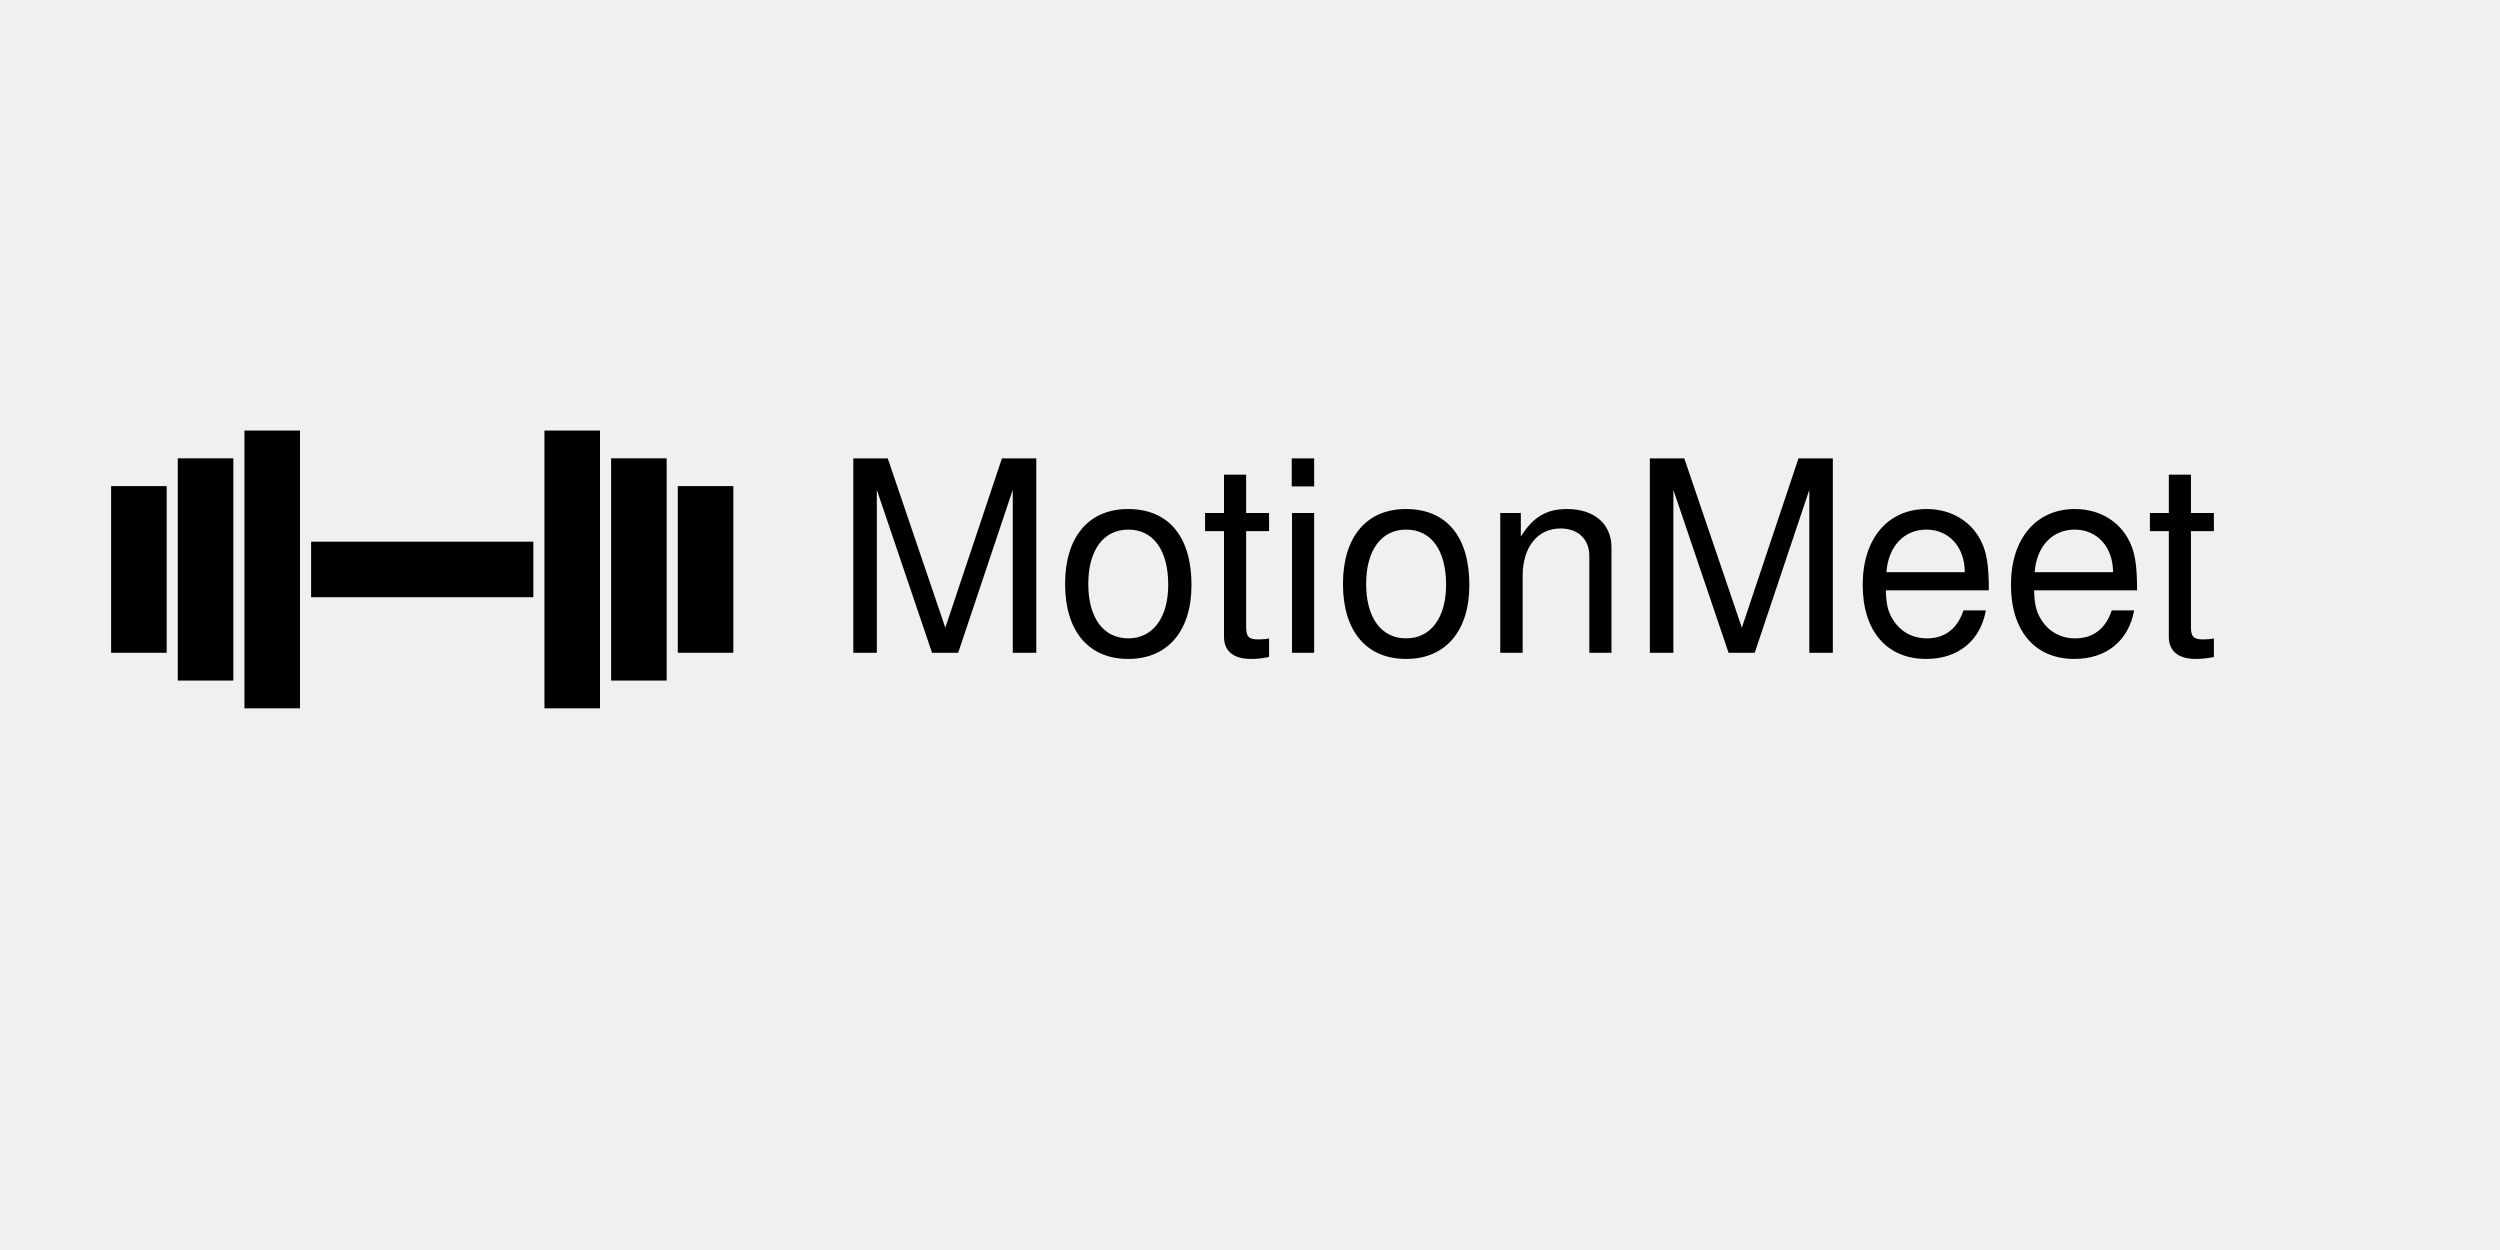
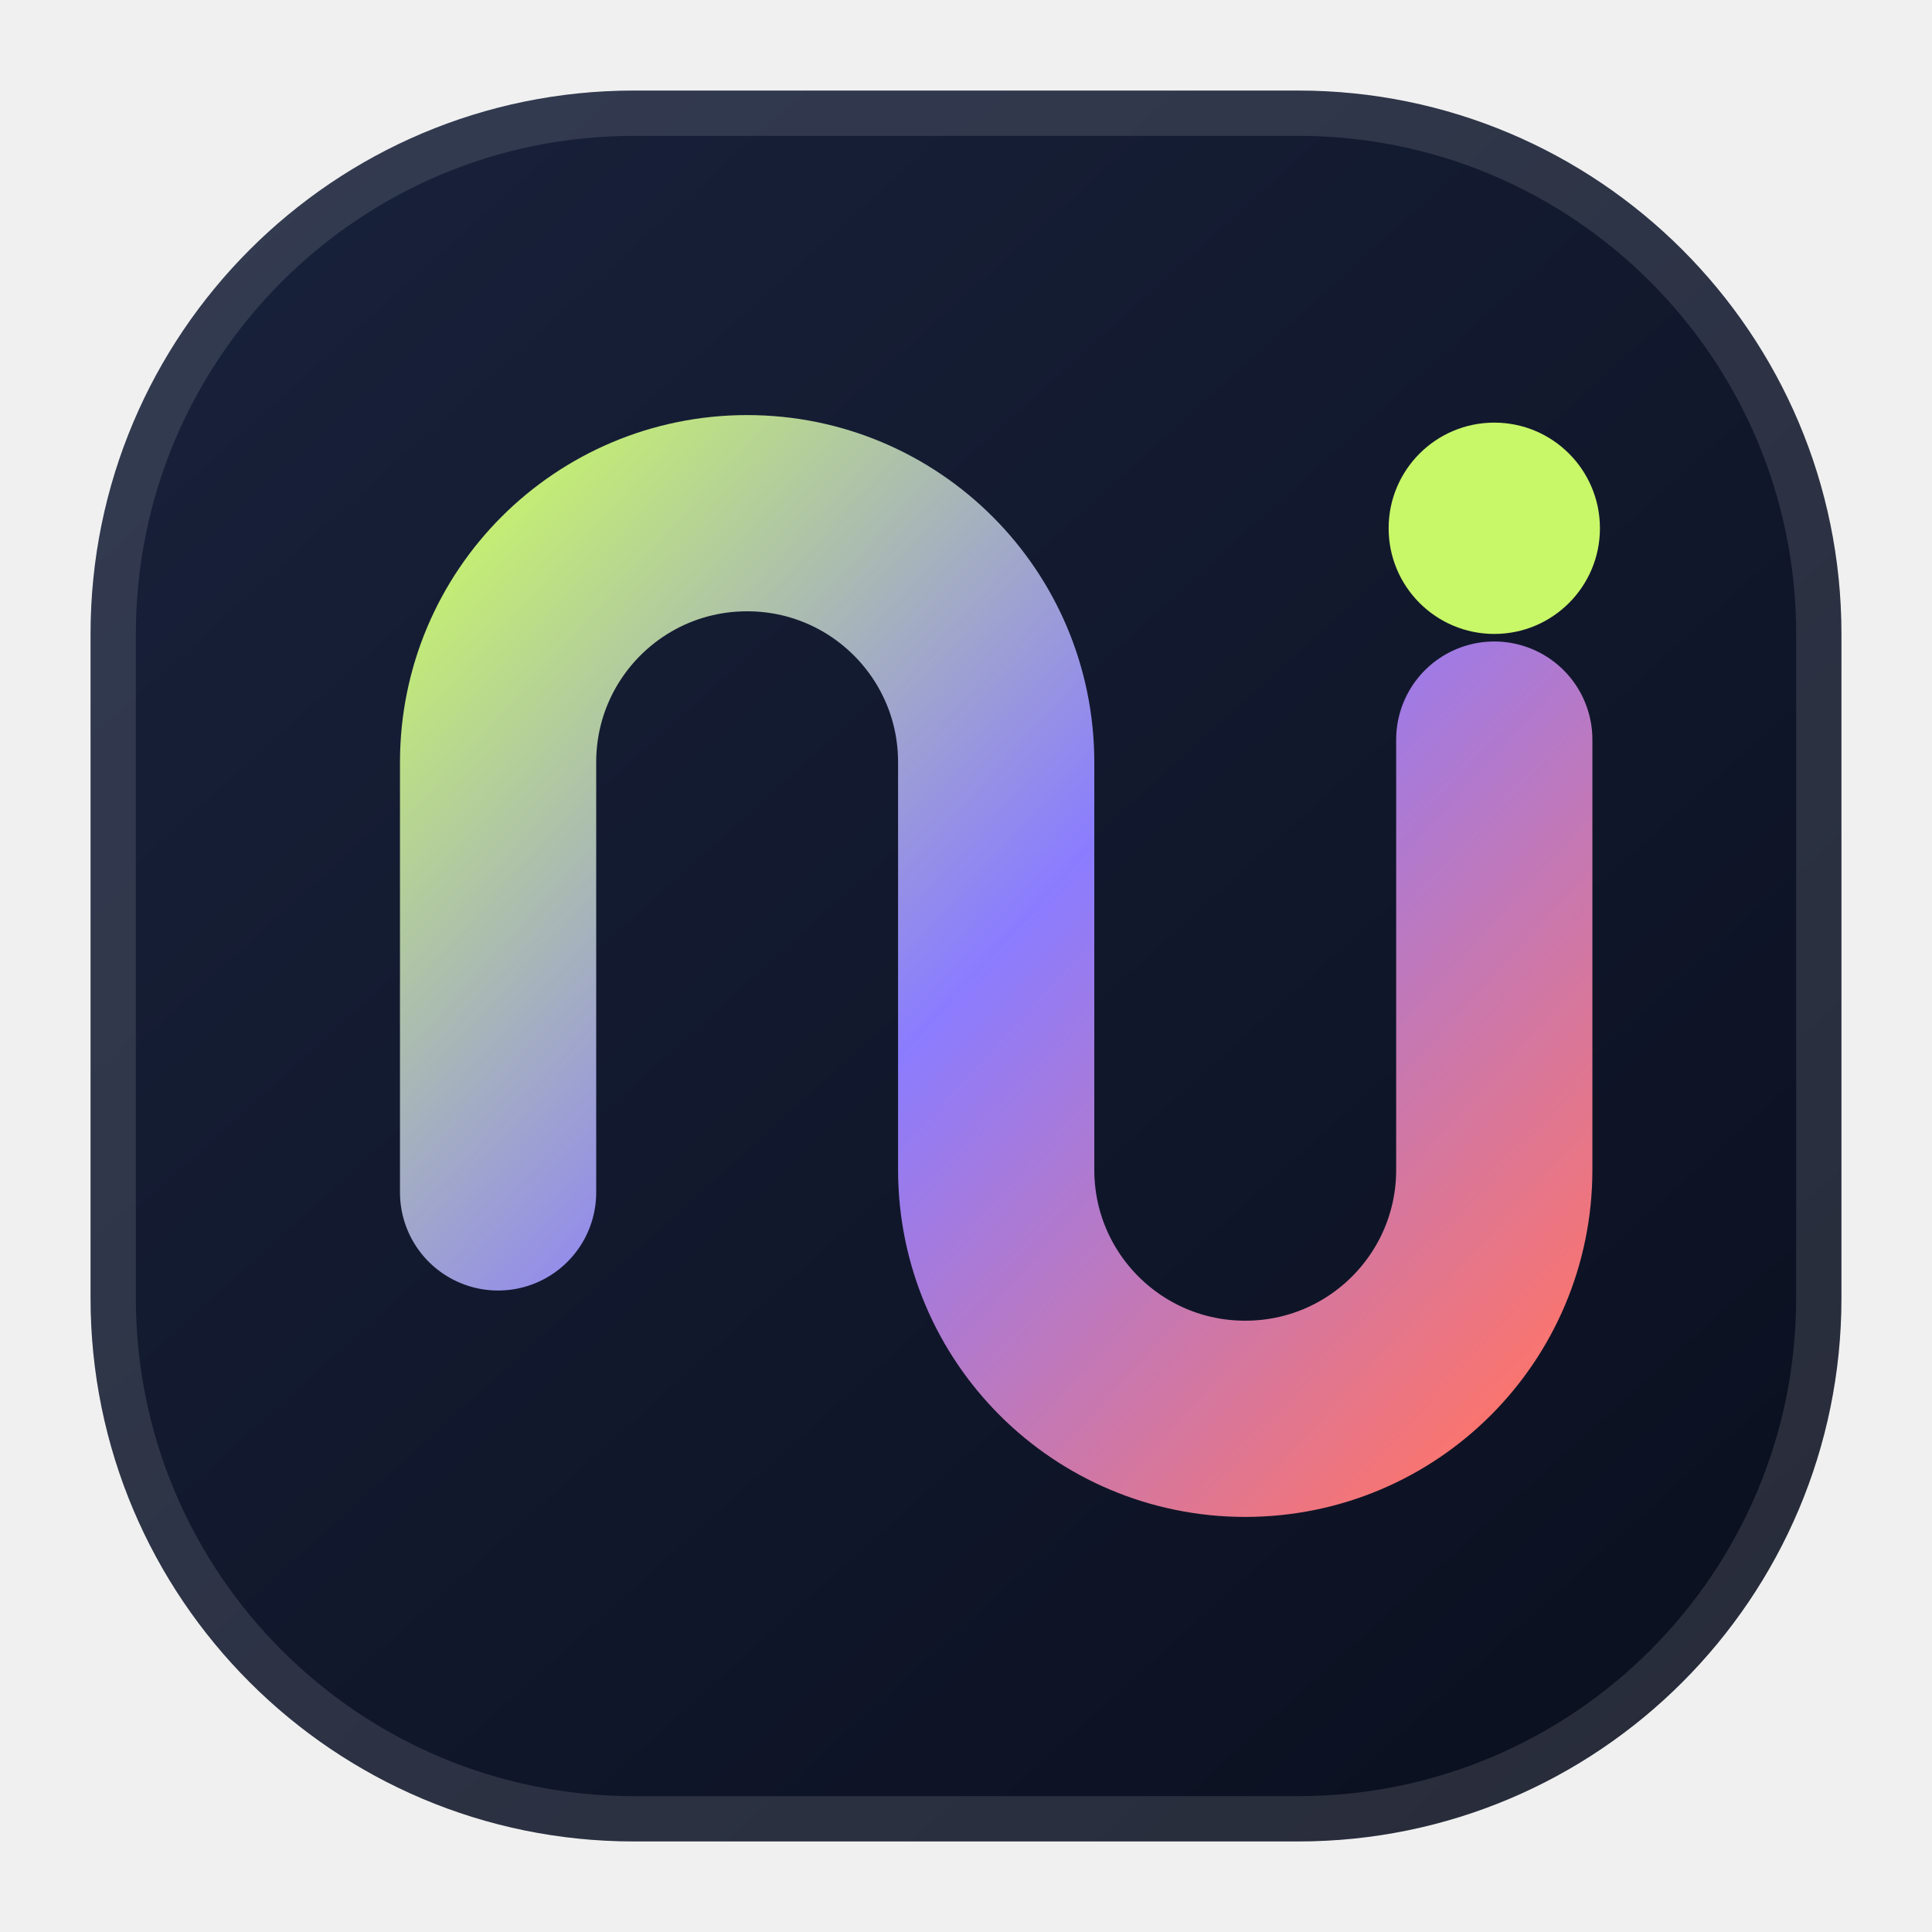
- <svg xmlns="http://www.w3.org/2000/svg" width="400" height="200" viewBox="0 0 450 170">
-   <g transform="translate(20,50)">
-     <rect x="0" y="10" width="10" height="30" fill="black" />
-     <rect x="12" y="5" width="10" height="40" fill="black" />
-     <rect x="24" y="0" width="10" height="50" fill="black" />
-     <rect x="36" y="20" width="40" height="10" fill="black" />
-     <rect x="78" y="0" width="10" height="50" fill="black" />
-     <rect x="90" y="5" width="10" height="40" fill="black" />
-     <rect x="102" y="10" width="10" height="30" fill="black" />
-   </g>
-   <text x="150" y="90" font-family="Helvetica, Arial, sans-serif" font-size="48" fill="black">
-     MotionMeet
-   </text>
+ <svg xmlns="http://www.w3.org/2000/svg" width="64" height="64" viewBox="0 0 64 64" fill="none">
+   <defs>
+     <linearGradient id="tile" x1="8" y1="6" x2="55" y2="58" gradientUnits="userSpaceOnUse">
+       <stop stop-color="#18213A" />
+       <stop offset="1" stop-color="#0B1020" />
+     </linearGradient>
+     <linearGradient id="pulse" x1="15" y1="16" x2="50" y2="48" gradientUnits="userSpaceOnUse">
+       <stop stop-color="#C8F768" />
+       <stop offset="0.5" stop-color="#8B7CFF" />
+       <stop offset="1" stop-color="#FF7468" />
+     </linearGradient>
+   </defs>
+   <rect x="3" y="3" width="58" height="58" rx="18" fill="url(#tile)" />
+   <rect x="3.75" y="3.75" width="56.5" height="56.5" rx="17.25" stroke="white" stroke-opacity=".12" stroke-width="1.5" />
+   <path d="M16.5 39.5V25.25C16.5 20.69 20.19 17 24.75 17C29.31 17 33 20.69 33 25.25V38.75C33 43.31 36.69 47 41.25 47C45.81 47 49.5 43.31 49.5 38.75V24.5" stroke="url(#pulse)" stroke-width="6.5" stroke-linecap="round" />
+   <circle cx="49.5" cy="17.5" r="3.5" fill="#C8F768" />
</svg>
